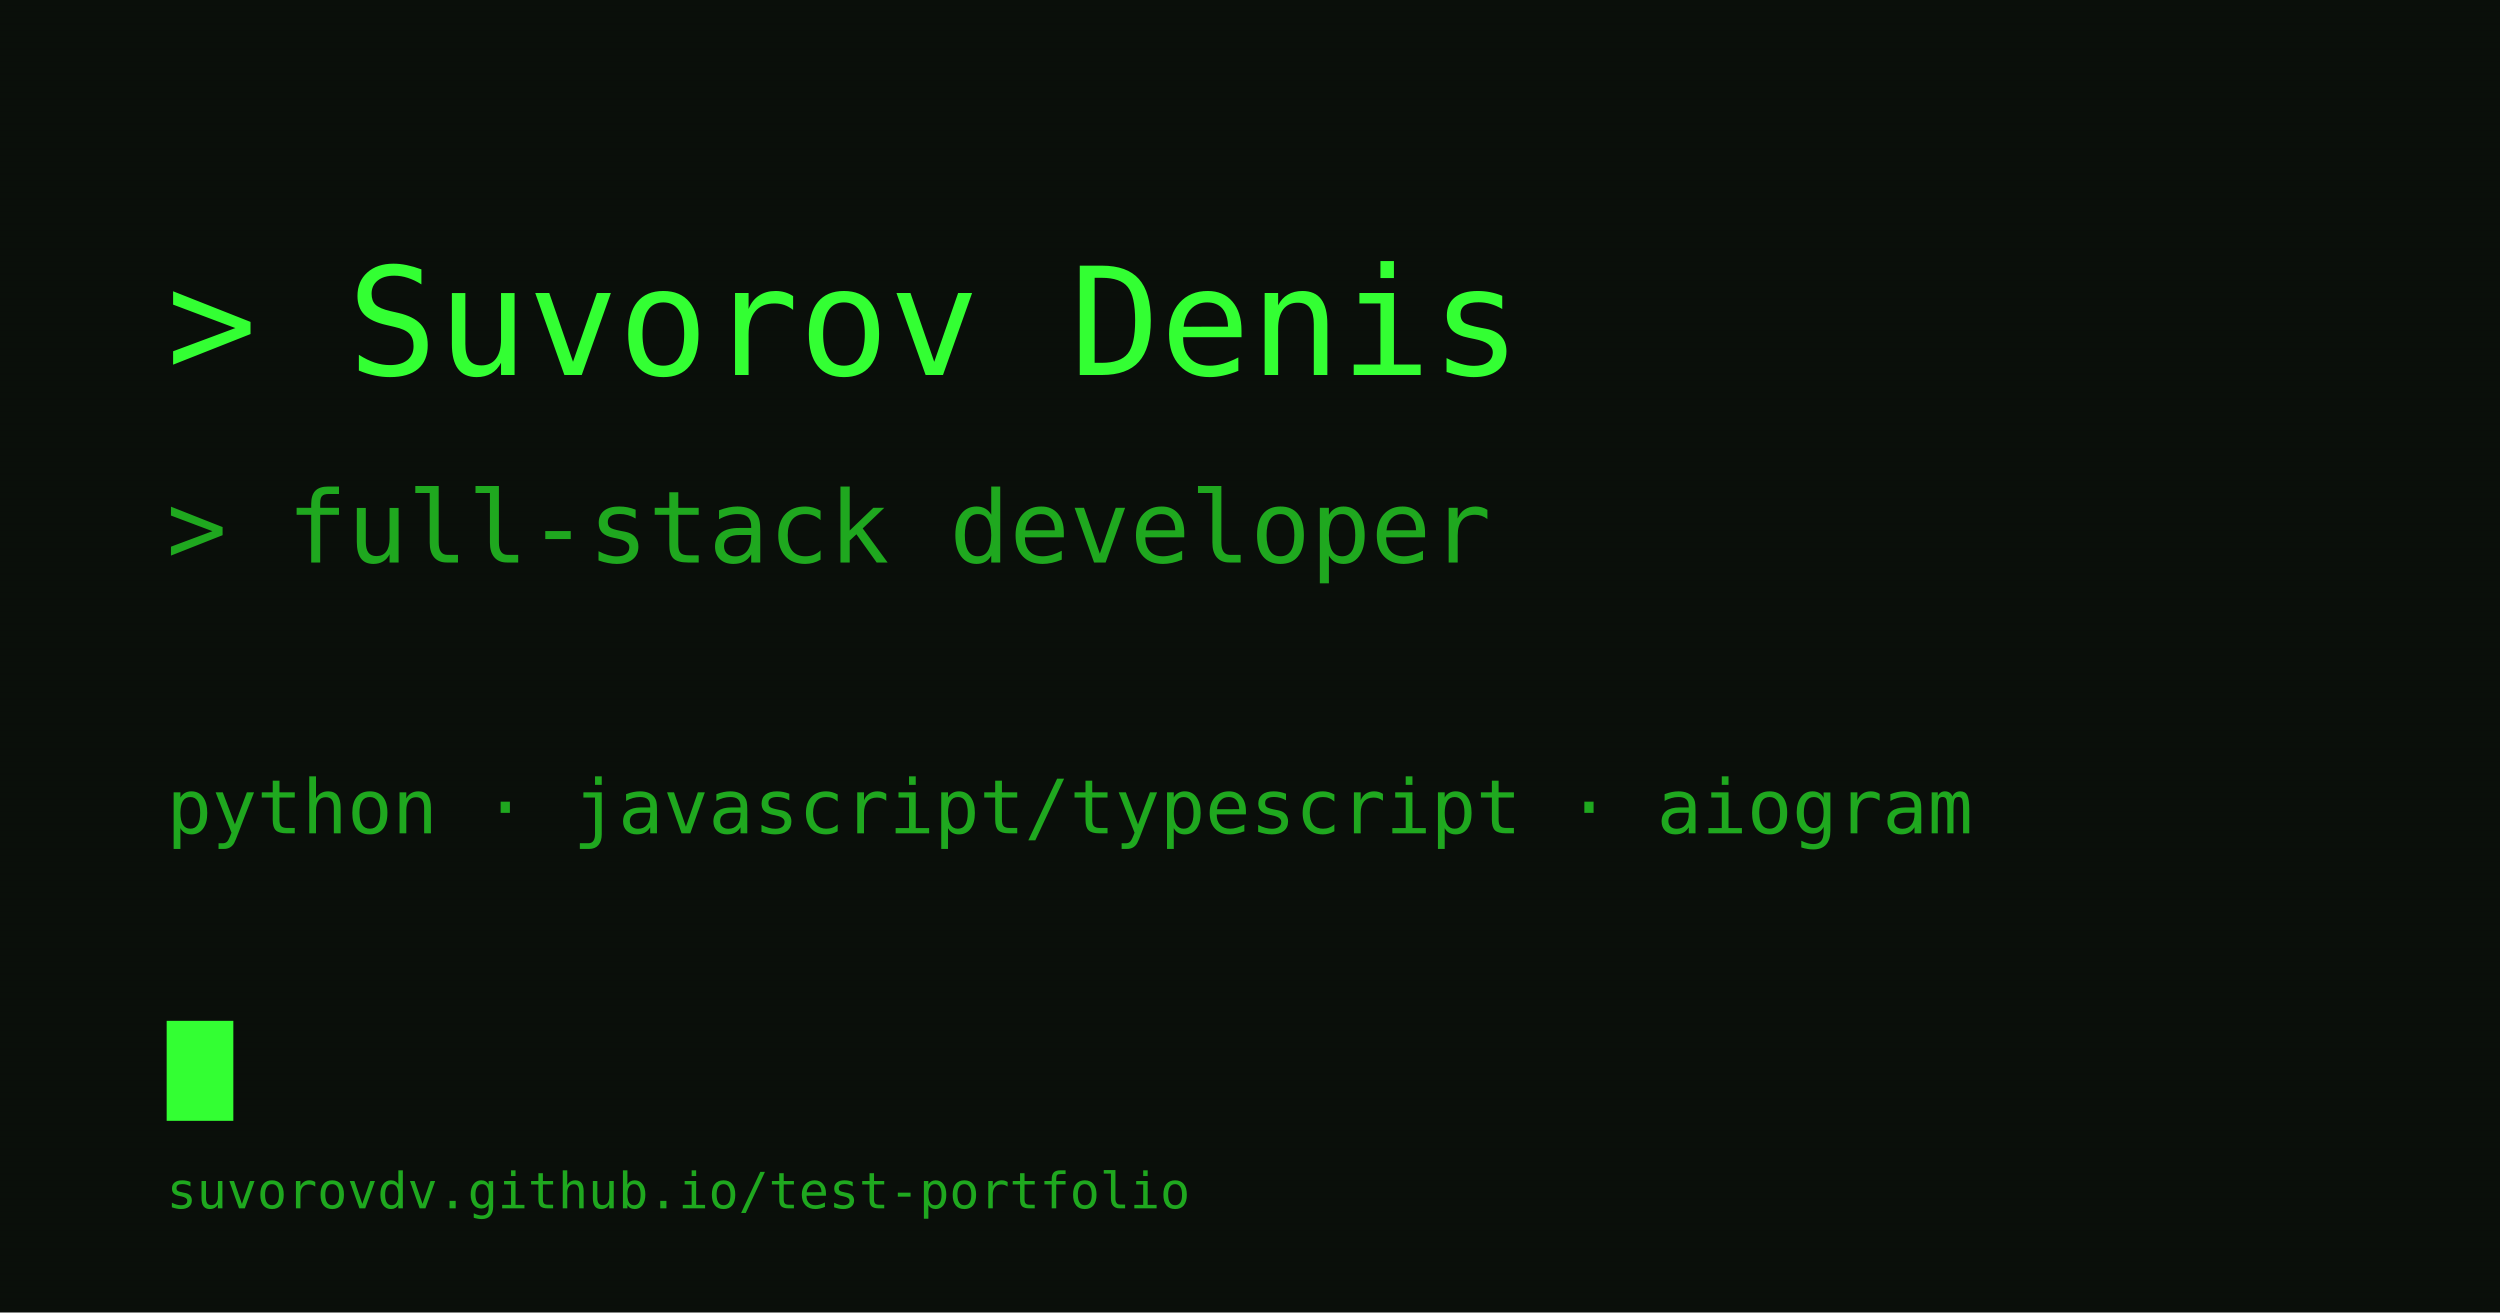
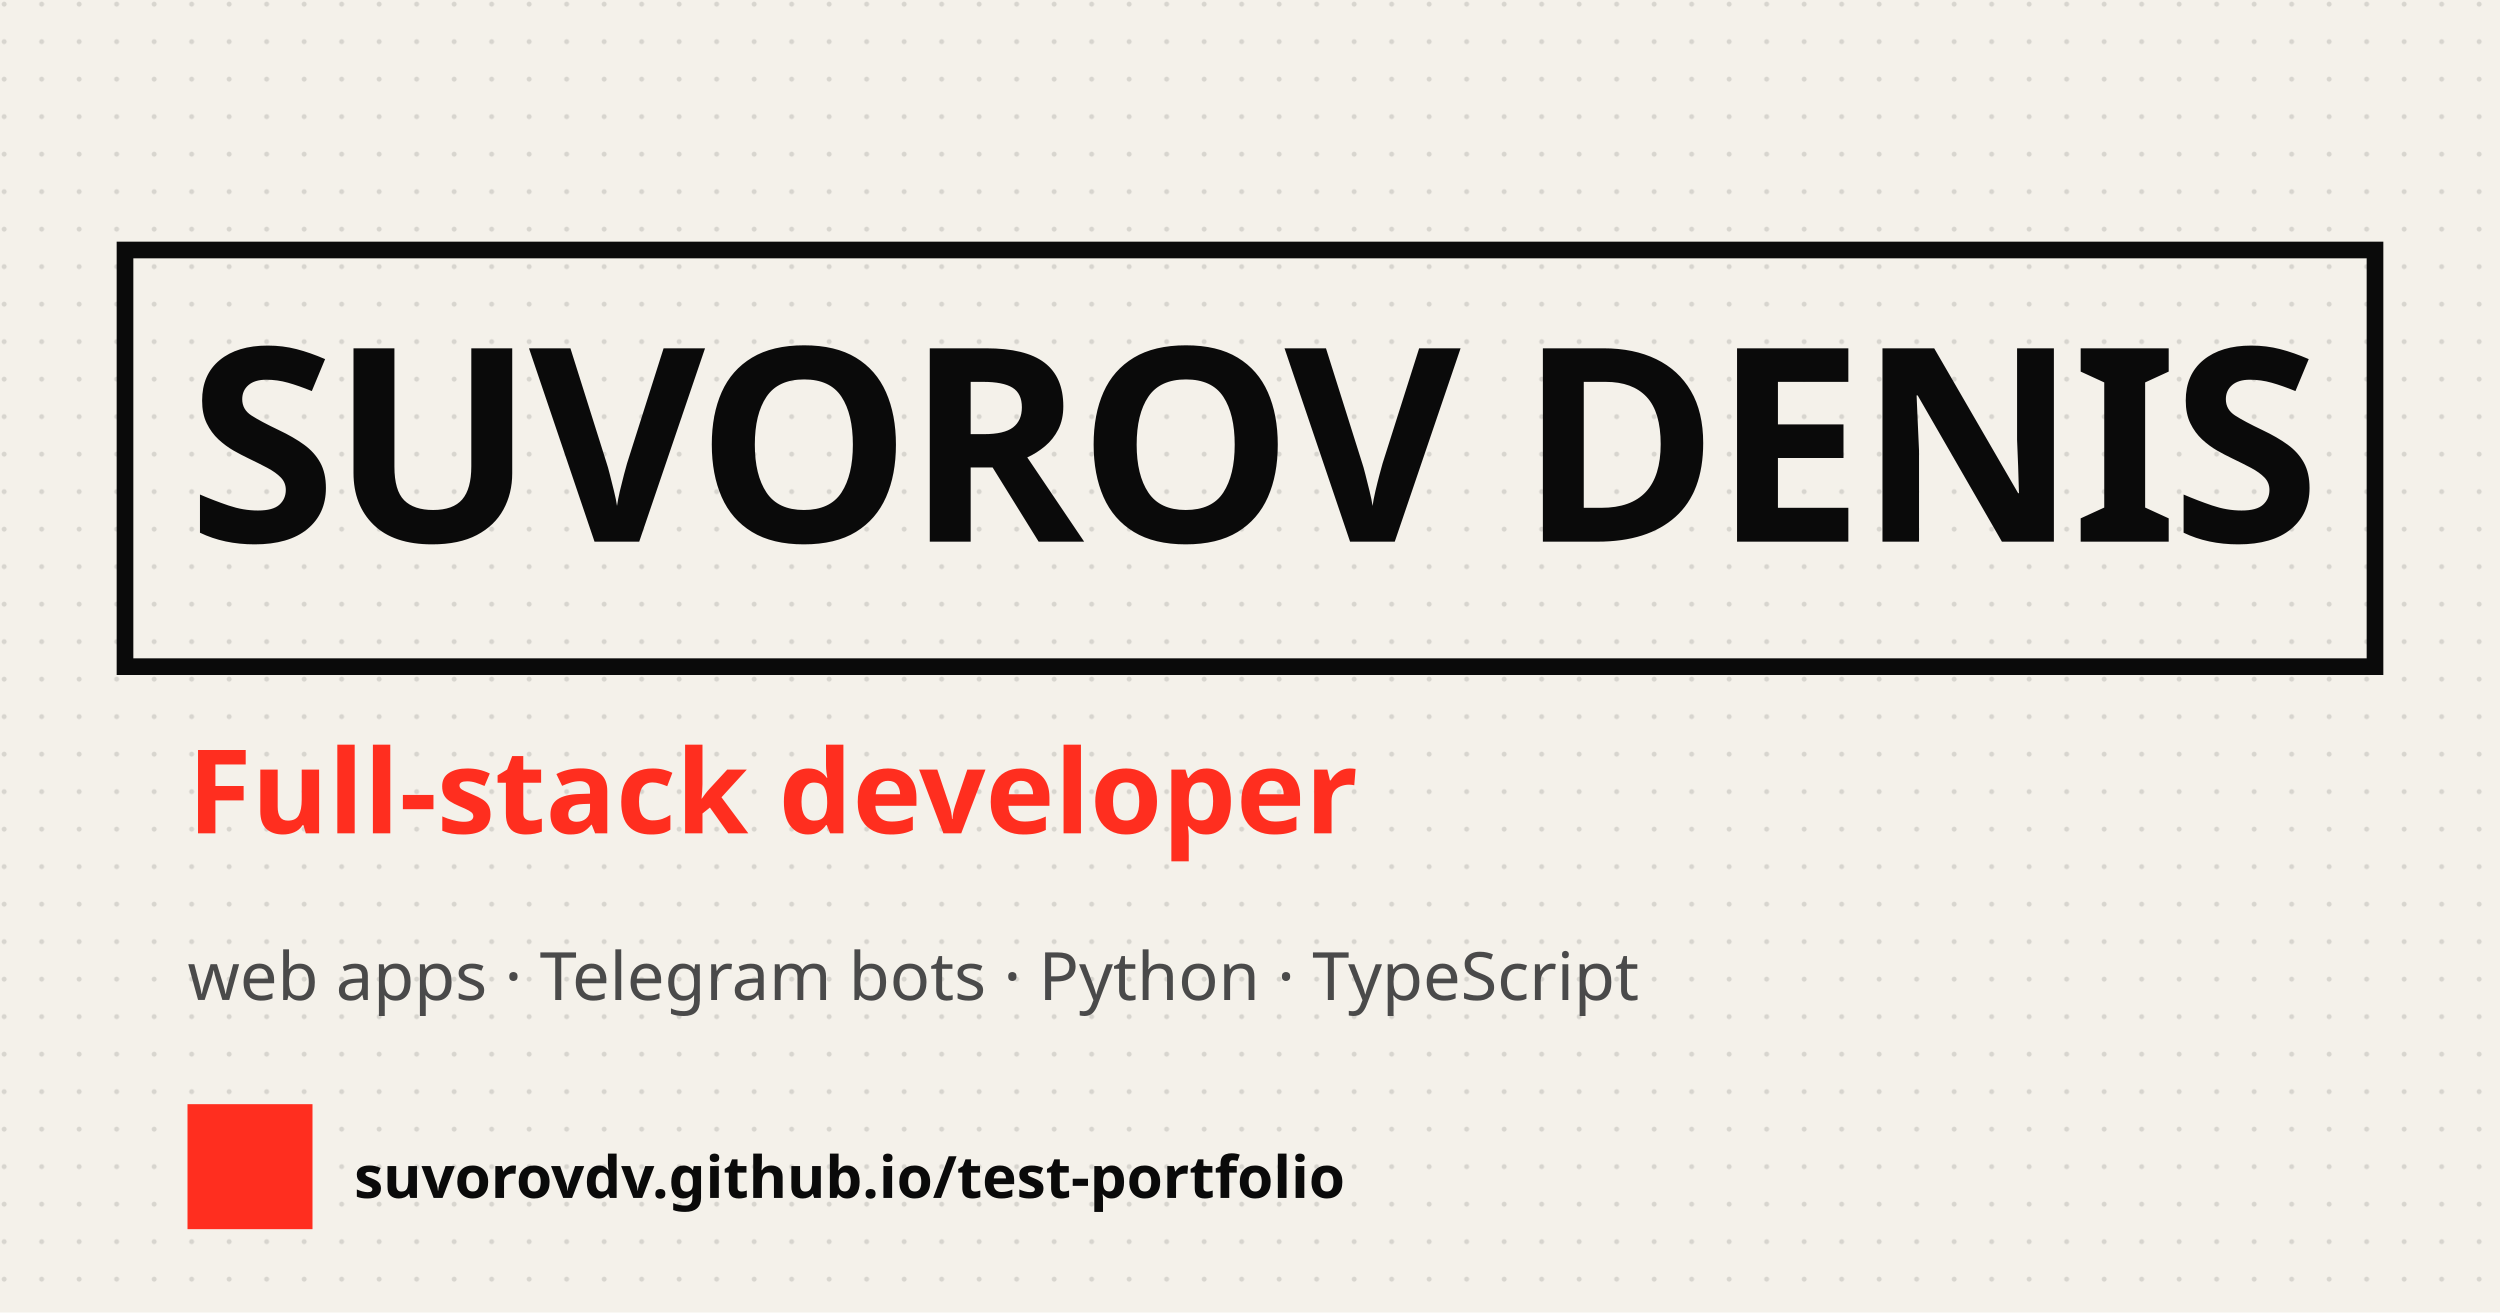
<svg xmlns="http://www.w3.org/2000/svg" viewBox="0 0 1200 630" width="1200" height="630">
-   <rect width="1200" height="630" fill="#0a0f0a" />
+   <rect width="1200" height="630" fill="#f4f1ea" />
  <defs>
-     <pattern id="scanlines" x="0" y="0" width="1200" height="3" patternUnits="userSpaceOnUse">
-       <rect width="1200" height="2" fill="transparent" />
-       <rect y="2" width="1200" height="1" fill="rgba(0,0,0,0.35)" />
+     <pattern id="dots" x="0" y="0" width="18" height="18" patternUnits="userSpaceOnUse">
+       <circle cx="2" cy="2" r="1.2" fill="rgba(10,10,10,0.12)" />
    </pattern>
  </defs>
-   <rect width="1200" height="630" fill="url(#scanlines)" opacity="0.1" />
-   <g font-family="monospace">
-     <text x="80" y="180" font-size="72" fill="#33ff33">&gt; Suvorov Denis</text>
-     <text x="80" y="270" font-size="48" fill="#1fa81f">&gt; full-stack developer</text>
-     <text x="80" y="400" font-size="36" fill="#1fa81f">python · javascript/typescript · aiogram</text>
-     <rect x="80" y="490" width="32" height="48" fill="#33ff33">
-       <animate attributeName="opacity" values="1;0;1" dur="1s" repeatCount="indefinite" />
-     </rect>
-   </g>
-   <text x="80" y="580" font-family="monospace" font-size="24" fill="#1fa81f">
-     suvorovdv.github.io/test-portfolio
-   </text>
+   <rect width="1200" height="630" fill="url(#dots)" />
+   <rect x="60" y="120" width="1080" height="200" fill="none" stroke="#0a0a0a" stroke-width="8" />
+   <text x="90" y="260" font-family="'Space Grotesk',sans-serif" font-weight="700" font-size="130" fill="#0a0a0a" letter-spacing="-3">SUVOROV DENIS</text>
+   <text x="90" y="400" font-family="'Space Grotesk',sans-serif" font-weight="700" font-size="56" fill="#ff2e1f">Full-stack developer</text>
+   <text x="90" y="480" font-family="'Space Grotesk',sans-serif" font-weight="500" font-size="32" fill="#4a4a4a">web apps · Telegram bots · Python · TypeScript</text>
+   <rect x="90" y="530" width="60" height="60" fill="#ff2e1f" />
+   <text x="170" y="575" font-family="'Space Grotesk',sans-serif" font-weight="700" font-size="28" fill="#0a0a0a">suvorovdv.github.io/test-portfolio</text>
</svg>
